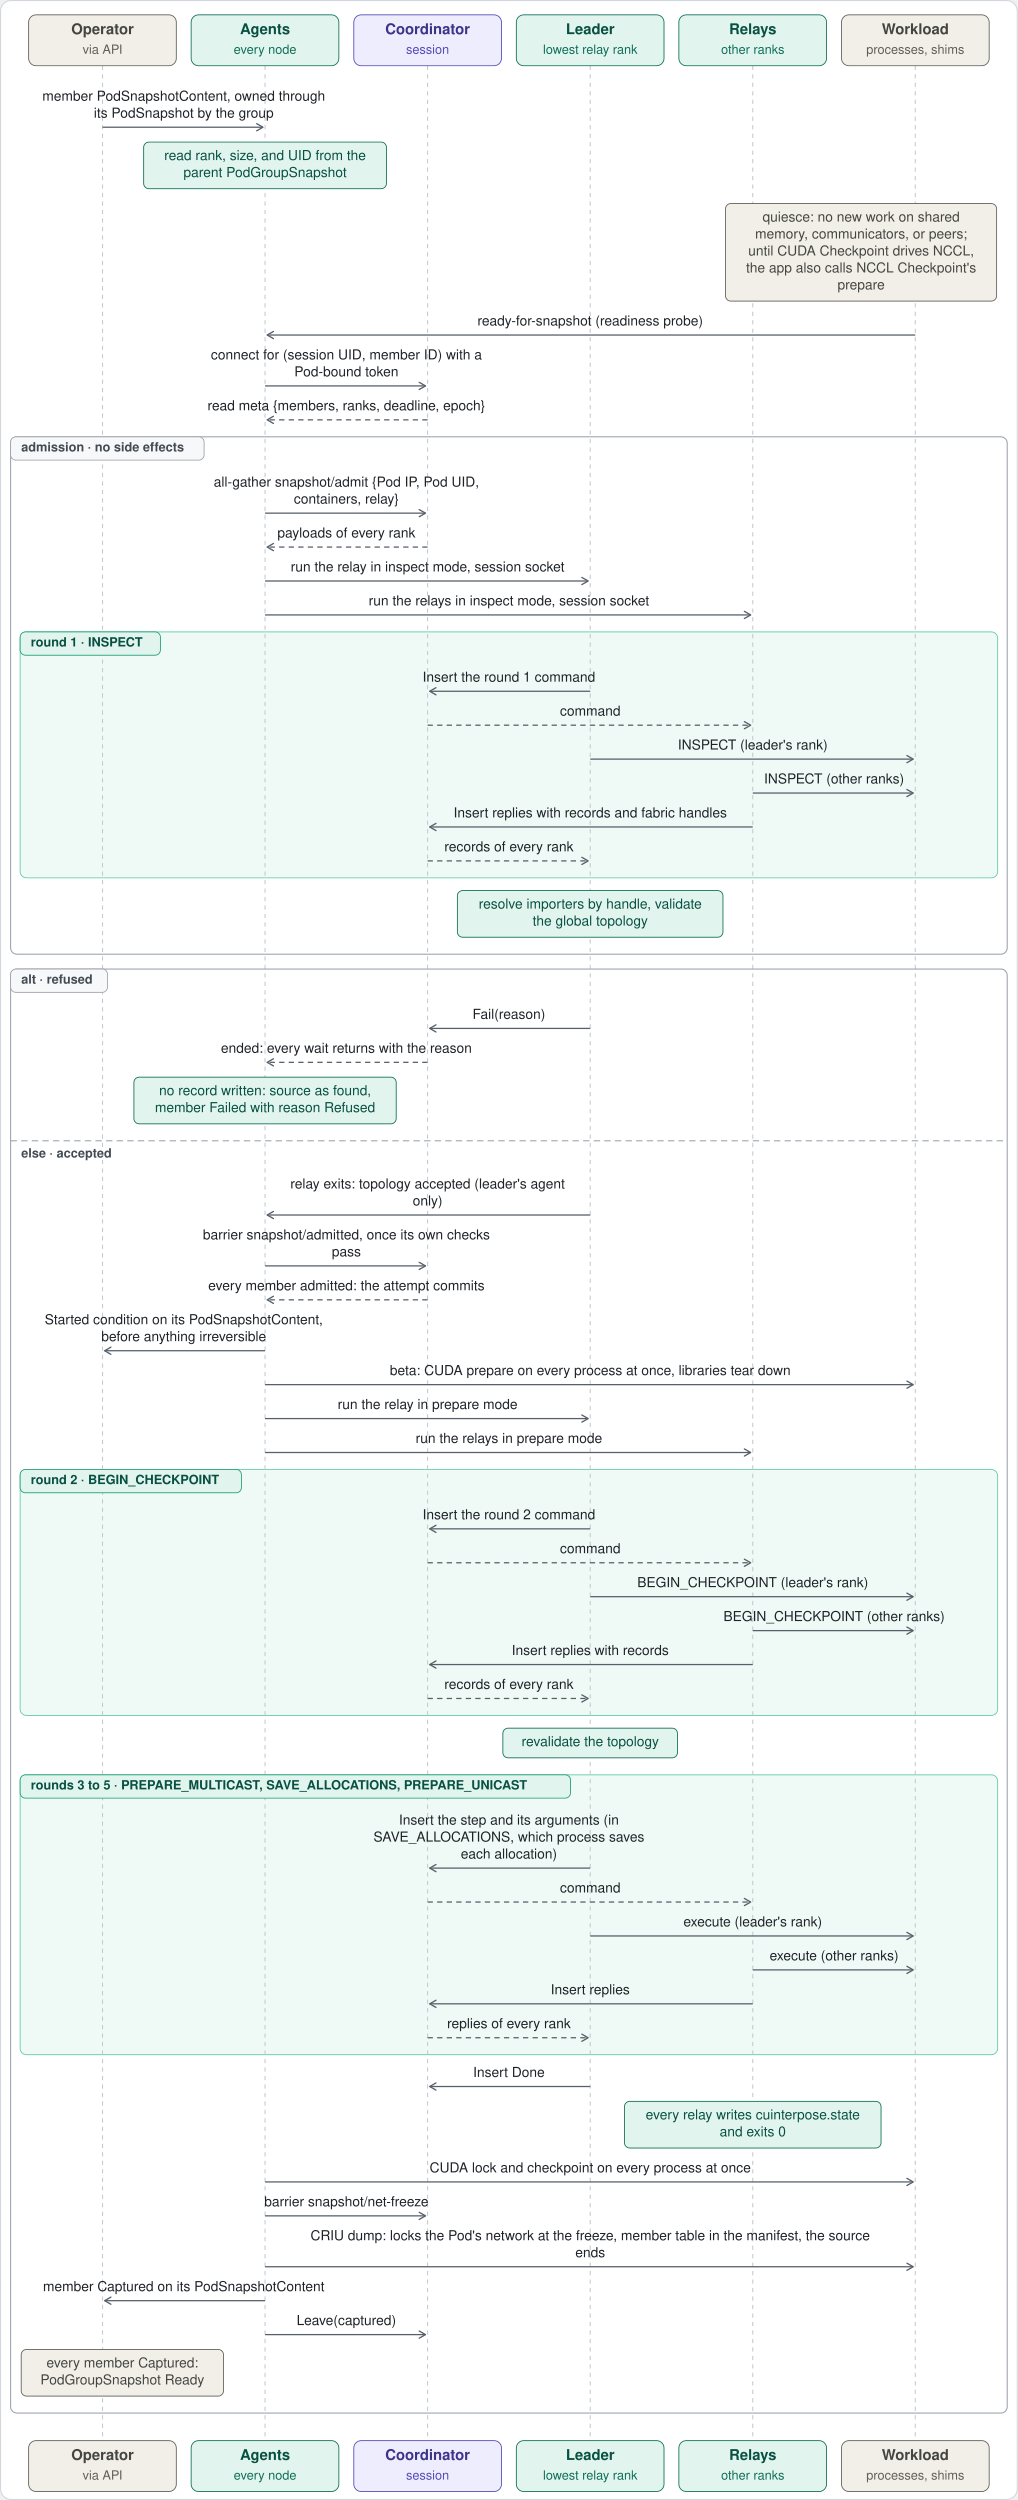
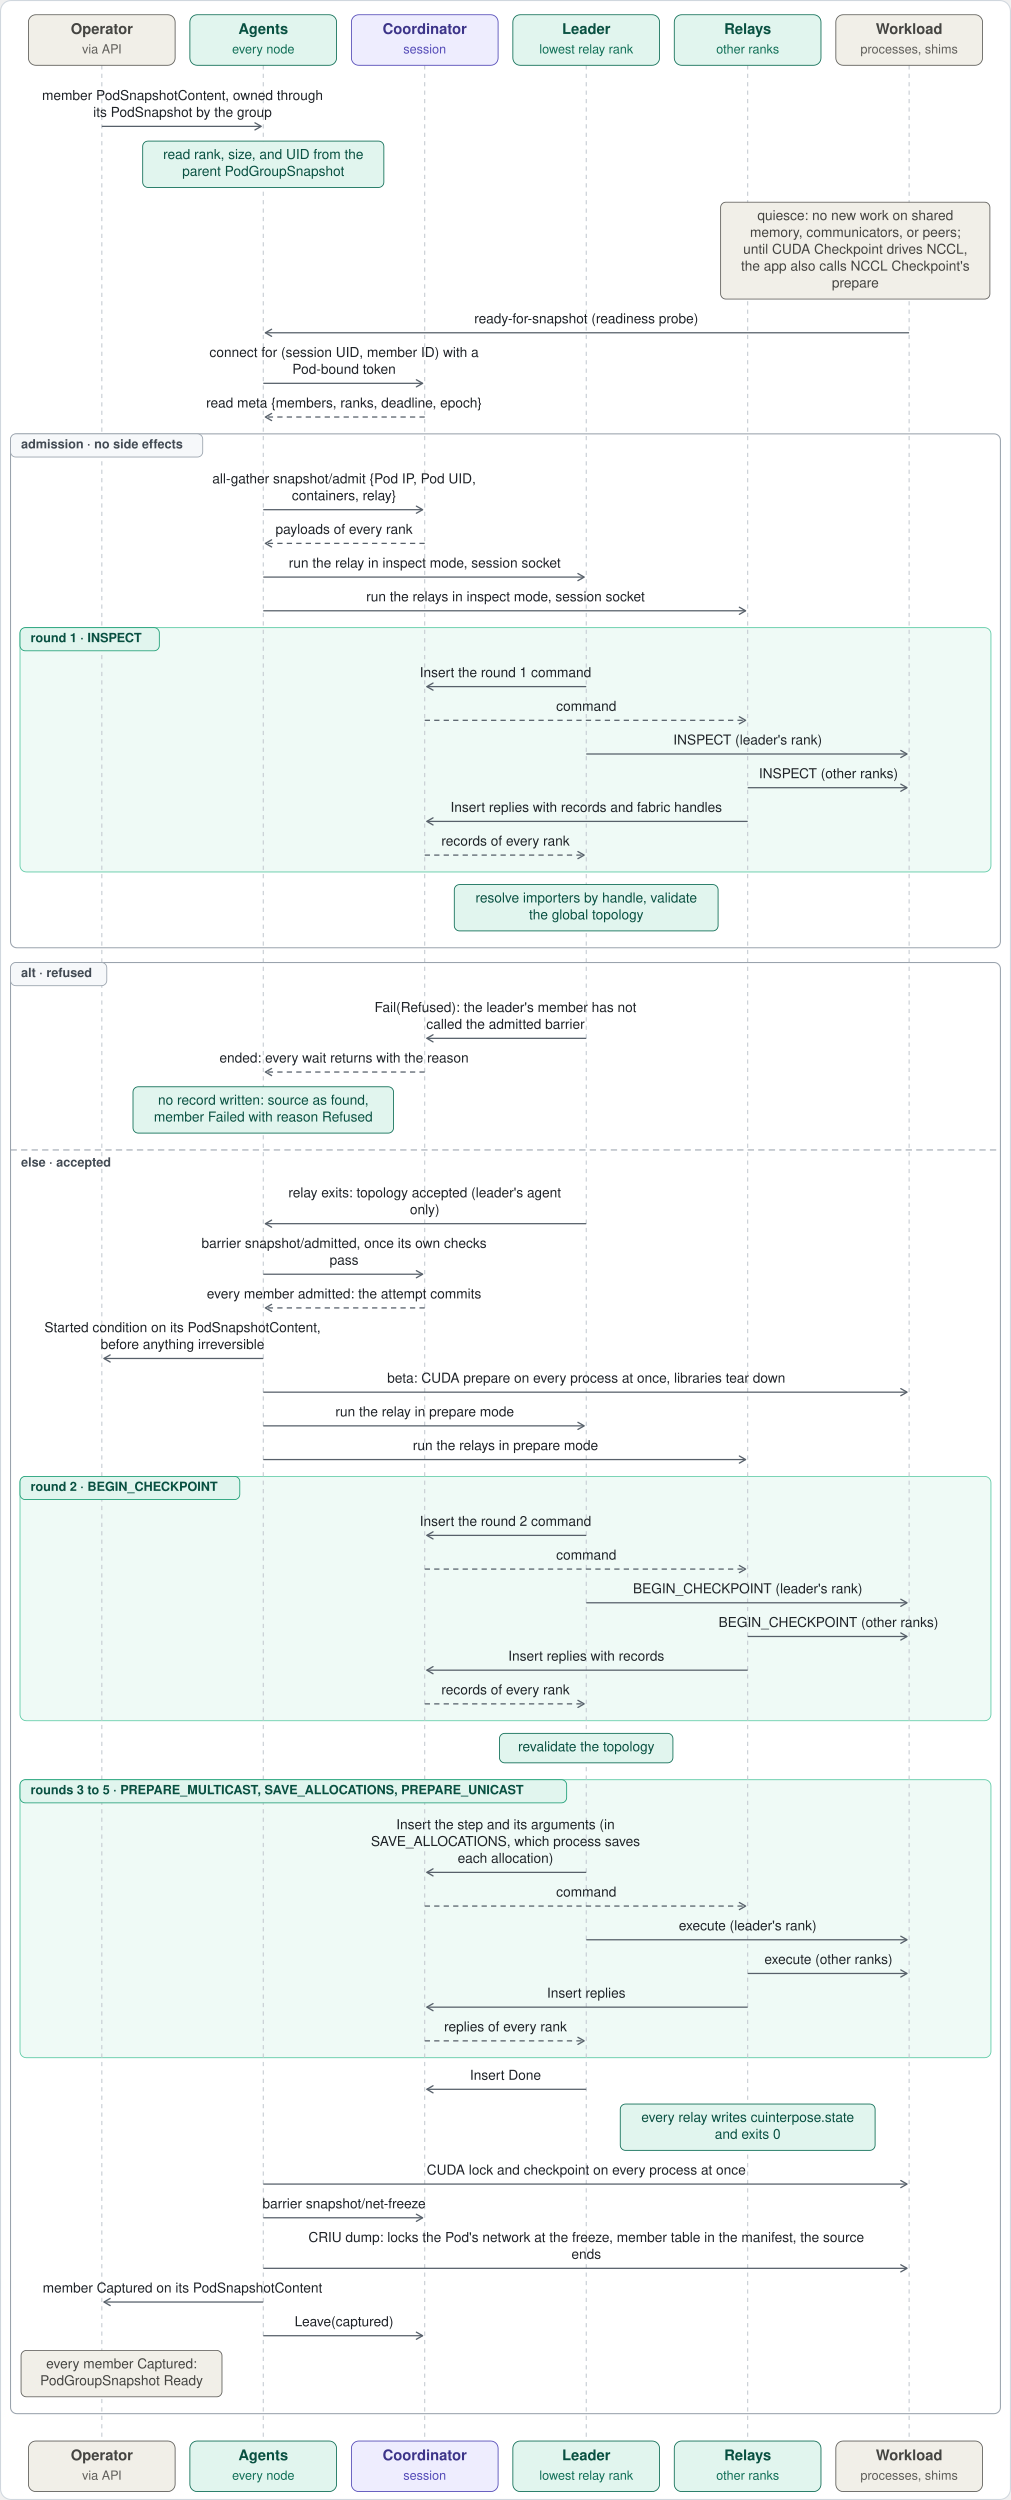
- <svg xmlns="http://www.w3.org/2000/svg" width="960" height="2358" viewBox="0 0 960 2358" role="img" aria-labelledby="title desc">
+ <svg xmlns="http://www.w3.org/2000/svg" width="960" height="2374" viewBox="0 0 960 2374" role="img" aria-labelledby="title desc">
  <style>
text{font-family:Helvetica,Arial,"Liberation Sans",sans-serif}
.bg{fill:#ffffff;stroke:#d0d7de}
.tx{fill:#1f2328}.tm{fill:#59636e}
.life{stroke:#c3c9d0}.arw{stroke:#57606a}.arwp{stroke:#7F77DD}
.ahp{stroke:#57606a;fill:none}.ahpp{stroke:#7F77DD;fill:none}
.frm{stroke:#9aa3ad;fill:none}.tag{fill:#f6f8fa;stroke:#9aa3ad}.tagt{fill:#424a53}
.note{fill:#f6f8fa;stroke:#c3c9d0}.notet{fill:#424a53}
.rnd{fill:#E1F5EE;fill-opacity:.55;stroke:#5DCAA5}.rndtag{fill:#E1F5EE;stroke:#1D9E75}.rndt{fill:#085041}
.cont{fill:none;stroke:#9aa3ad}.neutral{fill:#f6f8fa;stroke:#9aa3ad}
.k-p{fill:#EEEDFE;stroke:#534AB7}.k-p-t{fill:#3C3489}.k-p-s{fill:#534AB7}
.k-t{fill:#E1F5EE;stroke:#0F6E56}.k-t-t{fill:#085041}.k-t-s{fill:#0F6E56}
.k-g{fill:#F1EFE8;stroke:#5F5E5A}.k-g-t{fill:#444441}.k-g-s{fill:#5F5E5A}
.k-a{fill:#FAEEDA;stroke:#854F0B}.k-a-t{fill:#633806}.k-a-s{fill:#854F0B}
.k-r{fill:#FCEBEB;stroke:#A32D2D}.k-r-t{fill:#791F1F}.k-r-s{fill:#A32D2D}
.dot{fill:#1f2328}
@media (prefers-color-scheme: dark){
.bg{fill:#0d1117;stroke:#30363d}
.tx{fill:#e6edf3}.tm{fill:#9198a1}
.life{stroke:#3d444d}.arw{stroke:#9198a1}.ahp{stroke:#9198a1}
.frm{stroke:#57606a}.tag{fill:#151b23;stroke:#57606a}.tagt{fill:#d1d7e0}
.note{fill:#151b23;stroke:#3d444d}.notet{fill:#d1d7e0}
.rnd{fill:#085041;fill-opacity:.35;stroke:#1D9E75}.rndtag{fill:#085041;stroke:#5DCAA5}.rndt{fill:#E1F5EE}
.cont{stroke:#57606a}.neutral{fill:#151b23;stroke:#57606a}
.k-p{fill:#3C3489;stroke:#AFA9EC}.k-p-t{fill:#EEEDFE}.k-p-s{fill:#CECBF6}
.k-t{fill:#085041;stroke:#5DCAA5}.k-t-t{fill:#E1F5EE}.k-t-s{fill:#9FE1CB}
.k-g{fill:#444441;stroke:#B4B2A9}.k-g-t{fill:#F1EFE8}.k-g-s{fill:#D3D1C7}
.k-a{fill:#633806;stroke:#EF9F27}.k-a-t{fill:#FAEEDA}.k-a-s{fill:#FAC775}
.k-r{fill:#791F1F;stroke:#F09595}.k-r-t{fill:#FCEBEB}.k-r-s{fill:#F7C1C1}
.dot{fill:#e6edf3}
}
</style>
  <defs>
    <marker id="ah" viewBox="0 0 10 10" refX="8.5" refY="5" markerWidth="7" markerHeight="7" orient="auto-start-reverse">
      <path class="ahp" d="M1.5 1L8.5 5L1.5 9" stroke-width="1.5" stroke-linecap="round" stroke-linejoin="round" />
    </marker>
    <marker id="ahP" viewBox="0 0 10 10" refX="8.5" refY="5" markerWidth="7" markerHeight="7" orient="auto-start-reverse">
      <path class="ahpp" d="M1.5 1L8.5 5L1.5 9" stroke-width="1.5" stroke-linecap="round" stroke-linejoin="round" />
    </marker>
  </defs>
-   <rect class="bg" x="0.5" y="0.5" width="959" height="2357" rx="10" />
+   <rect class="bg" x="0.5" y="0.5" width="959" height="2373" rx="10" />
  <rect class="rnd" x="19" y="596.0" width="922" height="232.0" rx="6" stroke-width="0.8" />
-   <rect class="rnd" x="19" y="1386.0" width="922" height="232.0" rx="6" stroke-width="0.8" />
-   <rect class="rnd" x="19" y="1674.0" width="922" height="264.0" rx="6" stroke-width="0.8" />
-   <line class="life" x1="96.7" y1="62.0" x2="96.7" y2="2298.0" stroke-width="1" stroke-dasharray="4 4" />
-   <line class="life" x1="250.0" y1="62.0" x2="250.0" y2="2298.0" stroke-width="1" stroke-dasharray="4 4" />
-   <line class="life" x1="403.3" y1="62.0" x2="403.3" y2="2298.0" stroke-width="1" stroke-dasharray="4 4" />
-   <line class="life" x1="556.7" y1="62.0" x2="556.7" y2="2298.0" stroke-width="1" stroke-dasharray="4 4" />
-   <line class="life" x1="710.0" y1="62.0" x2="710.0" y2="2298.0" stroke-width="1" stroke-dasharray="4 4" />
-   <line class="life" x1="863.3" y1="62.0" x2="863.3" y2="2298.0" stroke-width="1" stroke-dasharray="4 4" />
+   <rect class="rnd" x="19" y="1402.0" width="922" height="232.0" rx="6" stroke-width="0.8" />
+   <rect class="rnd" x="19" y="1690.0" width="922" height="264.0" rx="6" stroke-width="0.8" />
+   <line class="life" x1="96.7" y1="62.0" x2="96.7" y2="2314.0" stroke-width="1" stroke-dasharray="4 4" />
+   <line class="life" x1="250.0" y1="62.0" x2="250.0" y2="2314.0" stroke-width="1" stroke-dasharray="4 4" />
+   <line class="life" x1="403.3" y1="62.0" x2="403.3" y2="2314.0" stroke-width="1" stroke-dasharray="4 4" />
+   <line class="life" x1="556.7" y1="62.0" x2="556.7" y2="2314.0" stroke-width="1" stroke-dasharray="4 4" />
+   <line class="life" x1="710.0" y1="62.0" x2="710.0" y2="2314.0" stroke-width="1" stroke-dasharray="4 4" />
+   <line class="life" x1="863.3" y1="62.0" x2="863.3" y2="2314.0" stroke-width="1" stroke-dasharray="4 4" />
  <rect class="rndtag" x="19" y="596.0" width="132.3" height="22" rx="5" stroke-width="0.8" />
  <text x="29.0" y="607.0" class="rndt" font-size="12" font-weight="700" text-anchor="start" dominant-baseline="central">round 1 · INSPECT</text>
  <rect class="frm" x="10" y="412.0" width="940" height="488.0" rx="6" stroke-width="1" />
  <rect class="tag" x="10" y="412.0" width="182.5" height="22" rx="5" stroke-width="0.8" />
  <text x="20.0" y="423.0" class="tagt" font-size="12" font-weight="700" text-anchor="start" dominant-baseline="central">admission · no side effects</text>
-   <rect class="rndtag" x="19" y="1386.0" width="208.7" height="22" rx="5" stroke-width="0.8" />
-   <text x="29.0" y="1397.0" class="rndt" font-size="12" font-weight="700" text-anchor="start" dominant-baseline="central">round 2 · BEGIN_CHECKPOINT</text>
-   <rect class="rndtag" x="19" y="1674.0" width="519.1" height="22" rx="5" stroke-width="0.8" />
-   <text x="29.0" y="1685.0" class="rndt" font-size="12" font-weight="700" text-anchor="start" dominant-baseline="central">rounds 3 to 5 · PREPARE_MULTICAST, SAVE_ALLOCATIONS, PREPARE_UNICAST</text>
-   <rect class="frm" x="10" y="914.0" width="940" height="1362.0" rx="6" stroke-width="1" />
+   <rect class="rndtag" x="19" y="1402.0" width="208.7" height="22" rx="5" stroke-width="0.8" />
+   <text x="29.0" y="1413.0" class="rndt" font-size="12" font-weight="700" text-anchor="start" dominant-baseline="central">round 2 · BEGIN_CHECKPOINT</text>
+   <rect class="rndtag" x="19" y="1690.0" width="519.1" height="22" rx="5" stroke-width="0.8" />
+   <text x="29.0" y="1701.0" class="rndt" font-size="12" font-weight="700" text-anchor="start" dominant-baseline="central">rounds 3 to 5 · PREPARE_MULTICAST, SAVE_ALLOCATIONS, PREPARE_UNICAST</text>
+   <rect class="frm" x="10" y="914.0" width="940" height="1378.0" rx="6" stroke-width="1" />
  <rect class="tag" x="10" y="914.0" width="91.4" height="22" rx="5" stroke-width="0.8" />
  <text x="20.0" y="925.0" class="tagt" font-size="12" font-weight="700" text-anchor="start" dominant-baseline="central">alt · refused</text>
-   <line class="frm" x1="10.0" y1="1076.0" x2="950.0" y2="1076.0" stroke-width="1" stroke-dasharray="6 4" />
-   <text x="20.0" y="1089.0" class="tagt" font-size="12" font-weight="700" text-anchor="start" dominant-baseline="central">else · accepted</text>
+   <line class="frm" x1="10.0" y1="1092.0" x2="950.0" y2="1092.0" stroke-width="1" stroke-dasharray="6 4" />
+   <text x="20.0" y="1105.0" class="tagt" font-size="12" font-weight="700" text-anchor="start" dominant-baseline="central">else · accepted</text>
  <text x="173.3" y="92.0" class="tx" font-size="13" font-weight="400" text-anchor="middle" dominant-baseline="central">member PodSnapshotContent, owned through</text>
  <text x="173.3" y="108.0" class="tx" font-size="13" font-weight="400" text-anchor="middle" dominant-baseline="central">its PodSnapshot by the group</text>
  <line class="arw" x1="96.7" y1="120.0" x2="248.0" y2="120.0" stroke-width="1.2" marker-end="url(#ah)" />
  <rect class="k-t" x="135.5" y="134.0" width="229.0" height="44" rx="5" stroke-width="0.8" />
  <text x="250.0" y="148.0" class="k-t-t" font-size="13" font-weight="400" text-anchor="middle" dominant-baseline="central">read rank, size, and UID from the</text>
  <text x="250.0" y="164.0" class="k-t-t" font-size="13" font-weight="400" text-anchor="middle" dominant-baseline="central">parent PodGroupSnapshot</text>
  <rect class="k-g" x="684.3" y="192.0" width="255.7" height="92" rx="5" stroke-width="0.8" />
  <text x="812.2" y="206.0" class="k-g-t" font-size="13" font-weight="400" text-anchor="middle" dominant-baseline="central">quiesce: no new work on shared</text>
  <text x="812.2" y="222.0" class="k-g-t" font-size="13" font-weight="400" text-anchor="middle" dominant-baseline="central">memory, communicators, or peers;</text>
  <text x="812.2" y="238.0" class="k-g-t" font-size="13" font-weight="400" text-anchor="middle" dominant-baseline="central">until CUDA Checkpoint drives NCCL,</text>
  <text x="812.2" y="254.0" class="k-g-t" font-size="13" font-weight="400" text-anchor="middle" dominant-baseline="central">the app also calls NCCL Checkpoint's</text>
  <text x="812.2" y="270.0" class="k-g-t" font-size="13" font-weight="400" text-anchor="middle" dominant-baseline="central">prepare</text>
  <text x="556.7" y="304.0" class="tx" font-size="13" font-weight="400" text-anchor="middle" dominant-baseline="central">ready-for-snapshot (readiness probe)</text>
  <line class="arw" x1="863.3" y1="316.0" x2="252.0" y2="316.0" stroke-width="1.2" marker-end="url(#ah)" />
  <text x="326.7" y="336.0" class="tx" font-size="13" font-weight="400" text-anchor="middle" dominant-baseline="central">connect for (session UID, member ID) with a</text>
  <text x="326.7" y="352.0" class="tx" font-size="13" font-weight="400" text-anchor="middle" dominant-baseline="central">Pod-bound token</text>
  <line class="arw" x1="250.0" y1="364.0" x2="401.3" y2="364.0" stroke-width="1.2" marker-end="url(#ah)" />
  <text x="326.7" y="384.0" class="tx" font-size="13" font-weight="400" text-anchor="middle" dominant-baseline="central">read meta {members, ranks, deadline, epoch}</text>
  <line class="arw" x1="403.3" y1="396.0" x2="252.0" y2="396.0" stroke-width="1.2" stroke-dasharray="5 4" marker-end="url(#ah)" />
  <text x="326.7" y="456.0" class="tx" font-size="13" font-weight="400" text-anchor="middle" dominant-baseline="central">all-gather snapshot/admit {Pod IP, Pod UID,</text>
  <text x="326.7" y="472.0" class="tx" font-size="13" font-weight="400" text-anchor="middle" dominant-baseline="central">containers, relay}</text>
  <line class="arw" x1="250.0" y1="484.0" x2="401.3" y2="484.0" stroke-width="1.2" marker-end="url(#ah)" />
  <text x="326.7" y="504.0" class="tx" font-size="13" font-weight="400" text-anchor="middle" dominant-baseline="central">payloads of every rank</text>
  <line class="arw" x1="403.3" y1="516.0" x2="252.0" y2="516.0" stroke-width="1.2" stroke-dasharray="5 4" marker-end="url(#ah)" />
  <text x="403.3" y="536.0" class="tx" font-size="13" font-weight="400" text-anchor="middle" dominant-baseline="central">run the relay in inspect mode, session socket</text>
  <line class="arw" x1="250.0" y1="548.0" x2="554.7" y2="548.0" stroke-width="1.2" marker-end="url(#ah)" />
  <text x="480.0" y="568.0" class="tx" font-size="13" font-weight="400" text-anchor="middle" dominant-baseline="central">run the relays in inspect mode, session socket</text>
  <line class="arw" x1="250.0" y1="580.0" x2="708.0" y2="580.0" stroke-width="1.2" marker-end="url(#ah)" />
  <text x="480.0" y="640.0" class="tx" font-size="13" font-weight="400" text-anchor="middle" dominant-baseline="central">Insert the round 1 command</text>
  <line class="arw" x1="556.7" y1="652.0" x2="405.3" y2="652.0" stroke-width="1.2" marker-end="url(#ah)" />
  <text x="556.7" y="672.0" class="tx" font-size="13" font-weight="400" text-anchor="middle" dominant-baseline="central">command</text>
  <line class="arw" x1="403.3" y1="684.0" x2="708.0" y2="684.0" stroke-width="1.2" stroke-dasharray="5 4" marker-end="url(#ah)" />
  <text x="710.0" y="704.0" class="tx" font-size="13" font-weight="400" text-anchor="middle" dominant-baseline="central">INSPECT (leader's rank)</text>
  <line class="arw" x1="556.7" y1="716.0" x2="861.3" y2="716.0" stroke-width="1.2" marker-end="url(#ah)" />
  <text x="786.7" y="736.0" class="tx" font-size="13" font-weight="400" text-anchor="middle" dominant-baseline="central">INSPECT (other ranks)</text>
  <line class="arw" x1="710.0" y1="748.0" x2="861.3" y2="748.0" stroke-width="1.2" marker-end="url(#ah)" />
  <text x="556.7" y="768.0" class="tx" font-size="13" font-weight="400" text-anchor="middle" dominant-baseline="central">Insert replies with records and fabric handles</text>
  <line class="arw" x1="710.0" y1="780.0" x2="405.3" y2="780.0" stroke-width="1.2" marker-end="url(#ah)" />
  <text x="480.0" y="800.0" class="tx" font-size="13" font-weight="400" text-anchor="middle" dominant-baseline="central">records of every rank</text>
  <line class="arw" x1="403.3" y1="812.0" x2="554.7" y2="812.0" stroke-width="1.2" stroke-dasharray="5 4" marker-end="url(#ah)" />
  <rect class="k-t" x="431.4" y="840.0" width="250.5" height="44" rx="5" stroke-width="0.8" />
  <text x="556.7" y="854.0" class="k-t-t" font-size="13" font-weight="400" text-anchor="middle" dominant-baseline="central">resolve importers by handle, validate</text>
  <text x="556.7" y="870.0" class="k-t-t" font-size="13" font-weight="400" text-anchor="middle" dominant-baseline="central">the global topology</text>
-   <text x="480.0" y="958.0" class="tx" font-size="13" font-weight="400" text-anchor="middle" dominant-baseline="central">Fail(reason)</text>
-   <line class="arw" x1="556.7" y1="970.0" x2="405.3" y2="970.0" stroke-width="1.2" marker-end="url(#ah)" />
-   <text x="326.7" y="990.0" class="tx" font-size="13" font-weight="400" text-anchor="middle" dominant-baseline="central">ended: every wait returns with the reason</text>
-   <line class="arw" x1="403.3" y1="1002.0" x2="252.0" y2="1002.0" stroke-width="1.2" stroke-dasharray="5 4" marker-end="url(#ah)" />
-   <rect class="k-t" x="126.3" y="1016.0" width="247.4" height="44" rx="5" stroke-width="0.8" />
-   <text x="250.0" y="1030.0" class="k-t-t" font-size="13" font-weight="400" text-anchor="middle" dominant-baseline="central">no record written: source as found,</text>
-   <text x="250.0" y="1046.0" class="k-t-t" font-size="13" font-weight="400" text-anchor="middle" dominant-baseline="central">member Failed with reason Refused</text>
-   <text x="403.3" y="1118.0" class="tx" font-size="13" font-weight="400" text-anchor="middle" dominant-baseline="central">relay exits: topology accepted (leader's agent</text>
-   <text x="403.3" y="1134.0" class="tx" font-size="13" font-weight="400" text-anchor="middle" dominant-baseline="central">only)</text>
-   <line class="arw" x1="556.7" y1="1146.0" x2="252.0" y2="1146.0" stroke-width="1.2" marker-end="url(#ah)" />
-   <text x="326.7" y="1166.0" class="tx" font-size="13" font-weight="400" text-anchor="middle" dominant-baseline="central">barrier snapshot/admitted, once its own checks</text>
-   <text x="326.7" y="1182.0" class="tx" font-size="13" font-weight="400" text-anchor="middle" dominant-baseline="central">pass</text>
-   <line class="arw" x1="250.0" y1="1194.0" x2="401.3" y2="1194.0" stroke-width="1.2" marker-end="url(#ah)" />
-   <text x="326.7" y="1214.0" class="tx" font-size="13" font-weight="400" text-anchor="middle" dominant-baseline="central">every member admitted: the attempt commits</text>
-   <line class="arw" x1="403.3" y1="1226.0" x2="252.0" y2="1226.0" stroke-width="1.2" stroke-dasharray="5 4" marker-end="url(#ah)" />
-   <text x="173.3" y="1246.0" class="tx" font-size="13" font-weight="400" text-anchor="middle" dominant-baseline="central">Started condition on its PodSnapshotContent,</text>
-   <text x="173.3" y="1262.0" class="tx" font-size="13" font-weight="400" text-anchor="middle" dominant-baseline="central">before anything irreversible</text>
-   <line class="arw" x1="250.0" y1="1274.0" x2="98.7" y2="1274.0" stroke-width="1.2" marker-end="url(#ah)" />
-   <text x="556.7" y="1294.0" class="tx" font-size="13" font-weight="400" text-anchor="middle" dominant-baseline="central">beta: CUDA prepare on every process at once, libraries tear down</text>
-   <line class="arw" x1="250.0" y1="1306.0" x2="861.3" y2="1306.0" stroke-width="1.2" marker-end="url(#ah)" />
-   <text x="403.3" y="1326.0" class="tx" font-size="13" font-weight="400" text-anchor="middle" dominant-baseline="central">run the relay in prepare mode</text>
-   <line class="arw" x1="250.0" y1="1338.0" x2="554.7" y2="1338.0" stroke-width="1.2" marker-end="url(#ah)" />
-   <text x="480.0" y="1358.0" class="tx" font-size="13" font-weight="400" text-anchor="middle" dominant-baseline="central">run the relays in prepare mode</text>
-   <line class="arw" x1="250.0" y1="1370.0" x2="708.0" y2="1370.0" stroke-width="1.2" marker-end="url(#ah)" />
-   <text x="480.0" y="1430.0" class="tx" font-size="13" font-weight="400" text-anchor="middle" dominant-baseline="central">Insert the round 2 command</text>
-   <line class="arw" x1="556.7" y1="1442.0" x2="405.3" y2="1442.0" stroke-width="1.2" marker-end="url(#ah)" />
-   <text x="556.7" y="1462.0" class="tx" font-size="13" font-weight="400" text-anchor="middle" dominant-baseline="central">command</text>
-   <line class="arw" x1="403.3" y1="1474.0" x2="708.0" y2="1474.0" stroke-width="1.2" stroke-dasharray="5 4" marker-end="url(#ah)" />
-   <text x="710.0" y="1494.0" class="tx" font-size="13" font-weight="400" text-anchor="middle" dominant-baseline="central">BEGIN_CHECKPOINT (leader's rank)</text>
-   <line class="arw" x1="556.7" y1="1506.0" x2="861.3" y2="1506.0" stroke-width="1.2" marker-end="url(#ah)" />
-   <text x="786.7" y="1526.0" class="tx" font-size="13" font-weight="400" text-anchor="middle" dominant-baseline="central">BEGIN_CHECKPOINT (other ranks)</text>
-   <line class="arw" x1="710.0" y1="1538.0" x2="861.3" y2="1538.0" stroke-width="1.2" marker-end="url(#ah)" />
-   <text x="556.7" y="1558.0" class="tx" font-size="13" font-weight="400" text-anchor="middle" dominant-baseline="central">Insert replies with records</text>
-   <line class="arw" x1="710.0" y1="1570.0" x2="405.3" y2="1570.0" stroke-width="1.2" marker-end="url(#ah)" />
-   <text x="480.0" y="1590.0" class="tx" font-size="13" font-weight="400" text-anchor="middle" dominant-baseline="central">records of every rank</text>
-   <line class="arw" x1="403.3" y1="1602.0" x2="554.7" y2="1602.0" stroke-width="1.2" stroke-dasharray="5 4" marker-end="url(#ah)" />
-   <rect class="k-t" x="474.3" y="1630.0" width="164.7" height="28" rx="5" stroke-width="0.8" />
-   <text x="556.7" y="1644.0" class="k-t-t" font-size="13" font-weight="400" text-anchor="middle" dominant-baseline="central">revalidate the topology</text>
-   <text x="480.0" y="1718.0" class="tx" font-size="13" font-weight="400" text-anchor="middle" dominant-baseline="central">Insert the step and its arguments (in</text>
-   <text x="480.0" y="1734.0" class="tx" font-size="13" font-weight="400" text-anchor="middle" dominant-baseline="central">SAVE_ALLOCATIONS, which process saves</text>
-   <text x="480.0" y="1750.0" class="tx" font-size="13" font-weight="400" text-anchor="middle" dominant-baseline="central">each allocation)</text>
-   <line class="arw" x1="556.7" y1="1762.0" x2="405.3" y2="1762.0" stroke-width="1.2" marker-end="url(#ah)" />
-   <text x="556.7" y="1782.0" class="tx" font-size="13" font-weight="400" text-anchor="middle" dominant-baseline="central">command</text>
-   <line class="arw" x1="403.3" y1="1794.0" x2="708.0" y2="1794.0" stroke-width="1.2" stroke-dasharray="5 4" marker-end="url(#ah)" />
-   <text x="710.0" y="1814.0" class="tx" font-size="13" font-weight="400" text-anchor="middle" dominant-baseline="central">execute (leader's rank)</text>
-   <line class="arw" x1="556.7" y1="1826.0" x2="861.3" y2="1826.0" stroke-width="1.2" marker-end="url(#ah)" />
-   <text x="786.7" y="1846.0" class="tx" font-size="13" font-weight="400" text-anchor="middle" dominant-baseline="central">execute (other ranks)</text>
-   <line class="arw" x1="710.0" y1="1858.0" x2="861.3" y2="1858.0" stroke-width="1.2" marker-end="url(#ah)" />
-   <text x="556.7" y="1878.0" class="tx" font-size="13" font-weight="400" text-anchor="middle" dominant-baseline="central">Insert replies</text>
-   <line class="arw" x1="710.0" y1="1890.0" x2="405.3" y2="1890.0" stroke-width="1.2" marker-end="url(#ah)" />
-   <text x="480.0" y="1910.0" class="tx" font-size="13" font-weight="400" text-anchor="middle" dominant-baseline="central">replies of every rank</text>
-   <line class="arw" x1="403.3" y1="1922.0" x2="554.7" y2="1922.0" stroke-width="1.2" stroke-dasharray="5 4" marker-end="url(#ah)" />
-   <text x="480.0" y="1956.0" class="tx" font-size="13" font-weight="400" text-anchor="middle" dominant-baseline="central">Insert Done</text>
-   <line class="arw" x1="556.7" y1="1968.0" x2="405.3" y2="1968.0" stroke-width="1.2" marker-end="url(#ah)" />
-   <rect class="k-t" x="589.0" y="1982.0" width="242.0" height="44" rx="5" stroke-width="0.8" />
-   <text x="710.0" y="1996.0" class="k-t-t" font-size="13" font-weight="400" text-anchor="middle" dominant-baseline="central">every relay writes cuinterpose.state</text>
-   <text x="710.0" y="2012.0" class="k-t-t" font-size="13" font-weight="400" text-anchor="middle" dominant-baseline="central">and exits 0</text>
-   <text x="556.7" y="2046.0" class="tx" font-size="13" font-weight="400" text-anchor="middle" dominant-baseline="central">CUDA lock and checkpoint on every process at once</text>
-   <line class="arw" x1="250.0" y1="2058.0" x2="861.3" y2="2058.0" stroke-width="1.2" marker-end="url(#ah)" />
-   <text x="326.7" y="2078.0" class="tx" font-size="13" font-weight="400" text-anchor="middle" dominant-baseline="central">barrier snapshot/net-freeze</text>
-   <line class="arw" x1="250.0" y1="2090.0" x2="401.3" y2="2090.0" stroke-width="1.2" marker-end="url(#ah)" />
-   <text x="556.7" y="2110.0" class="tx" font-size="13" font-weight="400" text-anchor="middle" dominant-baseline="central">CRIU dump: locks the Pod's network at the freeze, member table in the manifest, the source</text>
-   <text x="556.7" y="2126.0" class="tx" font-size="13" font-weight="400" text-anchor="middle" dominant-baseline="central">ends</text>
-   <line class="arw" x1="250.0" y1="2138.0" x2="861.3" y2="2138.0" stroke-width="1.2" marker-end="url(#ah)" />
-   <text x="173.3" y="2158.0" class="tx" font-size="13" font-weight="400" text-anchor="middle" dominant-baseline="central">member Captured on its PodSnapshotContent</text>
-   <line class="arw" x1="250.0" y1="2170.0" x2="98.7" y2="2170.0" stroke-width="1.2" marker-end="url(#ah)" />
-   <text x="326.7" y="2190.0" class="tx" font-size="13" font-weight="400" text-anchor="middle" dominant-baseline="central">Leave(captured)</text>
-   <line class="arw" x1="250.0" y1="2202.0" x2="401.3" y2="2202.0" stroke-width="1.2" marker-end="url(#ah)" />
-   <rect class="k-g" x="20.0" y="2216.0" width="190.8" height="44" rx="5" stroke-width="0.8" />
-   <text x="115.4" y="2230.0" class="k-g-t" font-size="13" font-weight="400" text-anchor="middle" dominant-baseline="central">every member Captured:</text>
-   <text x="115.4" y="2246.0" class="k-g-t" font-size="13" font-weight="400" text-anchor="middle" dominant-baseline="central">PodGroupSnapshot Ready</text>
+   <text x="480.0" y="958.0" class="tx" font-size="13" font-weight="400" text-anchor="middle" dominant-baseline="central">Fail(Refused): the leader's member has not</text>
+   <text x="480.0" y="974.0" class="tx" font-size="13" font-weight="400" text-anchor="middle" dominant-baseline="central">called the admitted barrier</text>
+   <line class="arw" x1="556.7" y1="986.0" x2="405.3" y2="986.0" stroke-width="1.2" marker-end="url(#ah)" />
+   <text x="326.7" y="1006.0" class="tx" font-size="13" font-weight="400" text-anchor="middle" dominant-baseline="central">ended: every wait returns with the reason</text>
+   <line class="arw" x1="403.3" y1="1018.0" x2="252.0" y2="1018.0" stroke-width="1.2" stroke-dasharray="5 4" marker-end="url(#ah)" />
+   <rect class="k-t" x="126.3" y="1032.0" width="247.4" height="44" rx="5" stroke-width="0.8" />
+   <text x="250.0" y="1046.0" class="k-t-t" font-size="13" font-weight="400" text-anchor="middle" dominant-baseline="central">no record written: source as found,</text>
+   <text x="250.0" y="1062.0" class="k-t-t" font-size="13" font-weight="400" text-anchor="middle" dominant-baseline="central">member Failed with reason Refused</text>
+   <text x="403.3" y="1134.0" class="tx" font-size="13" font-weight="400" text-anchor="middle" dominant-baseline="central">relay exits: topology accepted (leader's agent</text>
+   <text x="403.3" y="1150.0" class="tx" font-size="13" font-weight="400" text-anchor="middle" dominant-baseline="central">only)</text>
+   <line class="arw" x1="556.7" y1="1162.0" x2="252.0" y2="1162.0" stroke-width="1.2" marker-end="url(#ah)" />
+   <text x="326.7" y="1182.0" class="tx" font-size="13" font-weight="400" text-anchor="middle" dominant-baseline="central">barrier snapshot/admitted, once its own checks</text>
+   <text x="326.7" y="1198.0" class="tx" font-size="13" font-weight="400" text-anchor="middle" dominant-baseline="central">pass</text>
+   <line class="arw" x1="250.0" y1="1210.0" x2="401.3" y2="1210.0" stroke-width="1.2" marker-end="url(#ah)" />
+   <text x="326.7" y="1230.0" class="tx" font-size="13" font-weight="400" text-anchor="middle" dominant-baseline="central">every member admitted: the attempt commits</text>
+   <line class="arw" x1="403.3" y1="1242.0" x2="252.0" y2="1242.0" stroke-width="1.2" stroke-dasharray="5 4" marker-end="url(#ah)" />
+   <text x="173.3" y="1262.0" class="tx" font-size="13" font-weight="400" text-anchor="middle" dominant-baseline="central">Started condition on its PodSnapshotContent,</text>
+   <text x="173.3" y="1278.0" class="tx" font-size="13" font-weight="400" text-anchor="middle" dominant-baseline="central">before anything irreversible</text>
+   <line class="arw" x1="250.0" y1="1290.0" x2="98.7" y2="1290.0" stroke-width="1.2" marker-end="url(#ah)" />
+   <text x="556.7" y="1310.0" class="tx" font-size="13" font-weight="400" text-anchor="middle" dominant-baseline="central">beta: CUDA prepare on every process at once, libraries tear down</text>
+   <line class="arw" x1="250.0" y1="1322.0" x2="861.3" y2="1322.0" stroke-width="1.2" marker-end="url(#ah)" />
+   <text x="403.3" y="1342.0" class="tx" font-size="13" font-weight="400" text-anchor="middle" dominant-baseline="central">run the relay in prepare mode</text>
+   <line class="arw" x1="250.0" y1="1354.0" x2="554.7" y2="1354.0" stroke-width="1.2" marker-end="url(#ah)" />
+   <text x="480.0" y="1374.0" class="tx" font-size="13" font-weight="400" text-anchor="middle" dominant-baseline="central">run the relays in prepare mode</text>
+   <line class="arw" x1="250.0" y1="1386.0" x2="708.0" y2="1386.0" stroke-width="1.2" marker-end="url(#ah)" />
+   <text x="480.0" y="1446.0" class="tx" font-size="13" font-weight="400" text-anchor="middle" dominant-baseline="central">Insert the round 2 command</text>
+   <line class="arw" x1="556.7" y1="1458.0" x2="405.3" y2="1458.0" stroke-width="1.2" marker-end="url(#ah)" />
+   <text x="556.7" y="1478.0" class="tx" font-size="13" font-weight="400" text-anchor="middle" dominant-baseline="central">command</text>
+   <line class="arw" x1="403.3" y1="1490.0" x2="708.0" y2="1490.0" stroke-width="1.2" stroke-dasharray="5 4" marker-end="url(#ah)" />
+   <text x="710.0" y="1510.0" class="tx" font-size="13" font-weight="400" text-anchor="middle" dominant-baseline="central">BEGIN_CHECKPOINT (leader's rank)</text>
+   <line class="arw" x1="556.7" y1="1522.0" x2="861.3" y2="1522.0" stroke-width="1.2" marker-end="url(#ah)" />
+   <text x="786.7" y="1542.0" class="tx" font-size="13" font-weight="400" text-anchor="middle" dominant-baseline="central">BEGIN_CHECKPOINT (other ranks)</text>
+   <line class="arw" x1="710.0" y1="1554.0" x2="861.3" y2="1554.0" stroke-width="1.2" marker-end="url(#ah)" />
+   <text x="556.7" y="1574.0" class="tx" font-size="13" font-weight="400" text-anchor="middle" dominant-baseline="central">Insert replies with records</text>
+   <line class="arw" x1="710.0" y1="1586.0" x2="405.3" y2="1586.0" stroke-width="1.2" marker-end="url(#ah)" />
+   <text x="480.0" y="1606.0" class="tx" font-size="13" font-weight="400" text-anchor="middle" dominant-baseline="central">records of every rank</text>
+   <line class="arw" x1="403.3" y1="1618.0" x2="554.7" y2="1618.0" stroke-width="1.2" stroke-dasharray="5 4" marker-end="url(#ah)" />
+   <rect class="k-t" x="474.3" y="1646.0" width="164.7" height="28" rx="5" stroke-width="0.8" />
+   <text x="556.7" y="1660.0" class="k-t-t" font-size="13" font-weight="400" text-anchor="middle" dominant-baseline="central">revalidate the topology</text>
+   <text x="480.0" y="1734.0" class="tx" font-size="13" font-weight="400" text-anchor="middle" dominant-baseline="central">Insert the step and its arguments (in</text>
+   <text x="480.0" y="1750.0" class="tx" font-size="13" font-weight="400" text-anchor="middle" dominant-baseline="central">SAVE_ALLOCATIONS, which process saves</text>
+   <text x="480.0" y="1766.0" class="tx" font-size="13" font-weight="400" text-anchor="middle" dominant-baseline="central">each allocation)</text>
+   <line class="arw" x1="556.7" y1="1778.0" x2="405.3" y2="1778.0" stroke-width="1.2" marker-end="url(#ah)" />
+   <text x="556.7" y="1798.0" class="tx" font-size="13" font-weight="400" text-anchor="middle" dominant-baseline="central">command</text>
+   <line class="arw" x1="403.3" y1="1810.0" x2="708.0" y2="1810.0" stroke-width="1.2" stroke-dasharray="5 4" marker-end="url(#ah)" />
+   <text x="710.0" y="1830.0" class="tx" font-size="13" font-weight="400" text-anchor="middle" dominant-baseline="central">execute (leader's rank)</text>
+   <line class="arw" x1="556.7" y1="1842.0" x2="861.3" y2="1842.0" stroke-width="1.2" marker-end="url(#ah)" />
+   <text x="786.7" y="1862.0" class="tx" font-size="13" font-weight="400" text-anchor="middle" dominant-baseline="central">execute (other ranks)</text>
+   <line class="arw" x1="710.0" y1="1874.0" x2="861.3" y2="1874.0" stroke-width="1.2" marker-end="url(#ah)" />
+   <text x="556.7" y="1894.0" class="tx" font-size="13" font-weight="400" text-anchor="middle" dominant-baseline="central">Insert replies</text>
+   <line class="arw" x1="710.0" y1="1906.0" x2="405.3" y2="1906.0" stroke-width="1.2" marker-end="url(#ah)" />
+   <text x="480.0" y="1926.0" class="tx" font-size="13" font-weight="400" text-anchor="middle" dominant-baseline="central">replies of every rank</text>
+   <line class="arw" x1="403.3" y1="1938.0" x2="554.7" y2="1938.0" stroke-width="1.2" stroke-dasharray="5 4" marker-end="url(#ah)" />
+   <text x="480.0" y="1972.0" class="tx" font-size="13" font-weight="400" text-anchor="middle" dominant-baseline="central">Insert Done</text>
+   <line class="arw" x1="556.7" y1="1984.0" x2="405.3" y2="1984.0" stroke-width="1.2" marker-end="url(#ah)" />
+   <rect class="k-t" x="589.0" y="1998.0" width="242.0" height="44" rx="5" stroke-width="0.8" />
+   <text x="710.0" y="2012.0" class="k-t-t" font-size="13" font-weight="400" text-anchor="middle" dominant-baseline="central">every relay writes cuinterpose.state</text>
+   <text x="710.0" y="2028.0" class="k-t-t" font-size="13" font-weight="400" text-anchor="middle" dominant-baseline="central">and exits 0</text>
+   <text x="556.7" y="2062.0" class="tx" font-size="13" font-weight="400" text-anchor="middle" dominant-baseline="central">CUDA lock and checkpoint on every process at once</text>
+   <line class="arw" x1="250.0" y1="2074.0" x2="861.3" y2="2074.0" stroke-width="1.2" marker-end="url(#ah)" />
+   <text x="326.7" y="2094.0" class="tx" font-size="13" font-weight="400" text-anchor="middle" dominant-baseline="central">barrier snapshot/net-freeze</text>
+   <line class="arw" x1="250.0" y1="2106.0" x2="401.3" y2="2106.0" stroke-width="1.2" marker-end="url(#ah)" />
+   <text x="556.7" y="2126.0" class="tx" font-size="13" font-weight="400" text-anchor="middle" dominant-baseline="central">CRIU dump: locks the Pod's network at the freeze, member table in the manifest, the source</text>
+   <text x="556.7" y="2142.0" class="tx" font-size="13" font-weight="400" text-anchor="middle" dominant-baseline="central">ends</text>
+   <line class="arw" x1="250.0" y1="2154.0" x2="861.3" y2="2154.0" stroke-width="1.2" marker-end="url(#ah)" />
+   <text x="173.3" y="2174.0" class="tx" font-size="13" font-weight="400" text-anchor="middle" dominant-baseline="central">member Captured on its PodSnapshotContent</text>
+   <line class="arw" x1="250.0" y1="2186.0" x2="98.7" y2="2186.0" stroke-width="1.2" marker-end="url(#ah)" />
+   <text x="326.7" y="2206.0" class="tx" font-size="13" font-weight="400" text-anchor="middle" dominant-baseline="central">Leave(captured)</text>
+   <line class="arw" x1="250.0" y1="2218.0" x2="401.3" y2="2218.0" stroke-width="1.2" marker-end="url(#ah)" />
+   <rect class="k-g" x="20.0" y="2232.0" width="190.8" height="44" rx="5" stroke-width="0.8" />
+   <text x="115.4" y="2246.0" class="k-g-t" font-size="13" font-weight="400" text-anchor="middle" dominant-baseline="central">every member Captured:</text>
+   <text x="115.4" y="2262.0" class="k-g-t" font-size="13" font-weight="400" text-anchor="middle" dominant-baseline="central">PodGroupSnapshot Ready</text>
  <rect class="k-g" x="27.0" y="14.0" width="139.3" height="48.0" rx="7" stroke-width="0.8" />
  <text x="96.7" y="29.0" class="k-g-t" font-size="14" font-weight="700" text-anchor="middle" dominant-baseline="central">Operator</text>
  <text x="96.7" y="48.0" class="k-g-s" font-size="12" font-weight="400" text-anchor="middle" dominant-baseline="central">via API</text>
-   <rect class="k-g" x="27.0" y="2302.0" width="139.3" height="48.0" rx="7" stroke-width="0.8" />
-   <text x="96.7" y="2317.0" class="k-g-t" font-size="14" font-weight="700" text-anchor="middle" dominant-baseline="central">Operator</text>
-   <text x="96.7" y="2336.0" class="k-g-s" font-size="12" font-weight="400" text-anchor="middle" dominant-baseline="central">via API</text>
+   <rect class="k-g" x="27.0" y="2318.0" width="139.3" height="48.0" rx="7" stroke-width="0.8" />
+   <text x="96.7" y="2333.0" class="k-g-t" font-size="14" font-weight="700" text-anchor="middle" dominant-baseline="central">Operator</text>
+   <text x="96.7" y="2352.0" class="k-g-s" font-size="12" font-weight="400" text-anchor="middle" dominant-baseline="central">via API</text>
  <rect class="k-t" x="180.3" y="14.0" width="139.3" height="48.0" rx="7" stroke-width="0.8" />
  <text x="250.0" y="29.0" class="k-t-t" font-size="14" font-weight="700" text-anchor="middle" dominant-baseline="central">Agents</text>
  <text x="250.0" y="48.0" class="k-t-s" font-size="12" font-weight="400" text-anchor="middle" dominant-baseline="central">every node</text>
-   <rect class="k-t" x="180.3" y="2302.0" width="139.3" height="48.0" rx="7" stroke-width="0.8" />
-   <text x="250.0" y="2317.0" class="k-t-t" font-size="14" font-weight="700" text-anchor="middle" dominant-baseline="central">Agents</text>
-   <text x="250.0" y="2336.0" class="k-t-s" font-size="12" font-weight="400" text-anchor="middle" dominant-baseline="central">every node</text>
+   <rect class="k-t" x="180.3" y="2318.0" width="139.3" height="48.0" rx="7" stroke-width="0.8" />
+   <text x="250.0" y="2333.0" class="k-t-t" font-size="14" font-weight="700" text-anchor="middle" dominant-baseline="central">Agents</text>
+   <text x="250.0" y="2352.0" class="k-t-s" font-size="12" font-weight="400" text-anchor="middle" dominant-baseline="central">every node</text>
  <rect class="k-p" x="333.7" y="14.0" width="139.3" height="48.0" rx="7" stroke-width="0.8" />
  <text x="403.3" y="29.0" class="k-p-t" font-size="14" font-weight="700" text-anchor="middle" dominant-baseline="central">Coordinator</text>
  <text x="403.3" y="48.0" class="k-p-s" font-size="12" font-weight="400" text-anchor="middle" dominant-baseline="central">session</text>
-   <rect class="k-p" x="333.7" y="2302.0" width="139.3" height="48.0" rx="7" stroke-width="0.8" />
-   <text x="403.3" y="2317.0" class="k-p-t" font-size="14" font-weight="700" text-anchor="middle" dominant-baseline="central">Coordinator</text>
-   <text x="403.3" y="2336.0" class="k-p-s" font-size="12" font-weight="400" text-anchor="middle" dominant-baseline="central">session</text>
+   <rect class="k-p" x="333.7" y="2318.0" width="139.3" height="48.0" rx="7" stroke-width="0.8" />
+   <text x="403.3" y="2333.0" class="k-p-t" font-size="14" font-weight="700" text-anchor="middle" dominant-baseline="central">Coordinator</text>
+   <text x="403.3" y="2352.0" class="k-p-s" font-size="12" font-weight="400" text-anchor="middle" dominant-baseline="central">session</text>
  <rect class="k-t" x="487.0" y="14.0" width="139.3" height="48.0" rx="7" stroke-width="0.8" />
  <text x="556.7" y="29.0" class="k-t-t" font-size="14" font-weight="700" text-anchor="middle" dominant-baseline="central">Leader</text>
  <text x="556.7" y="48.0" class="k-t-s" font-size="12" font-weight="400" text-anchor="middle" dominant-baseline="central">lowest relay rank</text>
-   <rect class="k-t" x="487.0" y="2302.0" width="139.3" height="48.0" rx="7" stroke-width="0.8" />
-   <text x="556.7" y="2317.0" class="k-t-t" font-size="14" font-weight="700" text-anchor="middle" dominant-baseline="central">Leader</text>
-   <text x="556.7" y="2336.0" class="k-t-s" font-size="12" font-weight="400" text-anchor="middle" dominant-baseline="central">lowest relay rank</text>
+   <rect class="k-t" x="487.0" y="2318.0" width="139.3" height="48.0" rx="7" stroke-width="0.8" />
+   <text x="556.7" y="2333.0" class="k-t-t" font-size="14" font-weight="700" text-anchor="middle" dominant-baseline="central">Leader</text>
+   <text x="556.7" y="2352.0" class="k-t-s" font-size="12" font-weight="400" text-anchor="middle" dominant-baseline="central">lowest relay rank</text>
  <rect class="k-t" x="640.3" y="14.0" width="139.3" height="48.0" rx="7" stroke-width="0.8" />
  <text x="710.0" y="29.0" class="k-t-t" font-size="14" font-weight="700" text-anchor="middle" dominant-baseline="central">Relays</text>
  <text x="710.0" y="48.0" class="k-t-s" font-size="12" font-weight="400" text-anchor="middle" dominant-baseline="central">other ranks</text>
-   <rect class="k-t" x="640.3" y="2302.0" width="139.3" height="48.0" rx="7" stroke-width="0.8" />
-   <text x="710.0" y="2317.0" class="k-t-t" font-size="14" font-weight="700" text-anchor="middle" dominant-baseline="central">Relays</text>
-   <text x="710.0" y="2336.0" class="k-t-s" font-size="12" font-weight="400" text-anchor="middle" dominant-baseline="central">other ranks</text>
+   <rect class="k-t" x="640.3" y="2318.0" width="139.3" height="48.0" rx="7" stroke-width="0.8" />
+   <text x="710.0" y="2333.0" class="k-t-t" font-size="14" font-weight="700" text-anchor="middle" dominant-baseline="central">Relays</text>
+   <text x="710.0" y="2352.0" class="k-t-s" font-size="12" font-weight="400" text-anchor="middle" dominant-baseline="central">other ranks</text>
  <rect class="k-g" x="793.7" y="14.0" width="139.3" height="48.0" rx="7" stroke-width="0.8" />
  <text x="863.3" y="29.0" class="k-g-t" font-size="14" font-weight="700" text-anchor="middle" dominant-baseline="central">Workload</text>
  <text x="863.3" y="48.0" class="k-g-s" font-size="12" font-weight="400" text-anchor="middle" dominant-baseline="central">processes, shims</text>
-   <rect class="k-g" x="793.7" y="2302.0" width="139.3" height="48.0" rx="7" stroke-width="0.8" />
-   <text x="863.3" y="2317.0" class="k-g-t" font-size="14" font-weight="700" text-anchor="middle" dominant-baseline="central">Workload</text>
-   <text x="863.3" y="2336.0" class="k-g-s" font-size="12" font-weight="400" text-anchor="middle" dominant-baseline="central">processes, shims</text>
+   <rect class="k-g" x="793.7" y="2318.0" width="139.3" height="48.0" rx="7" stroke-width="0.8" />
+   <text x="863.3" y="2333.0" class="k-g-t" font-size="14" font-weight="700" text-anchor="middle" dominant-baseline="central">Workload</text>
+   <text x="863.3" y="2352.0" class="k-g-s" font-size="12" font-weight="400" text-anchor="middle" dominant-baseline="central">processes, shims</text>
</svg>
